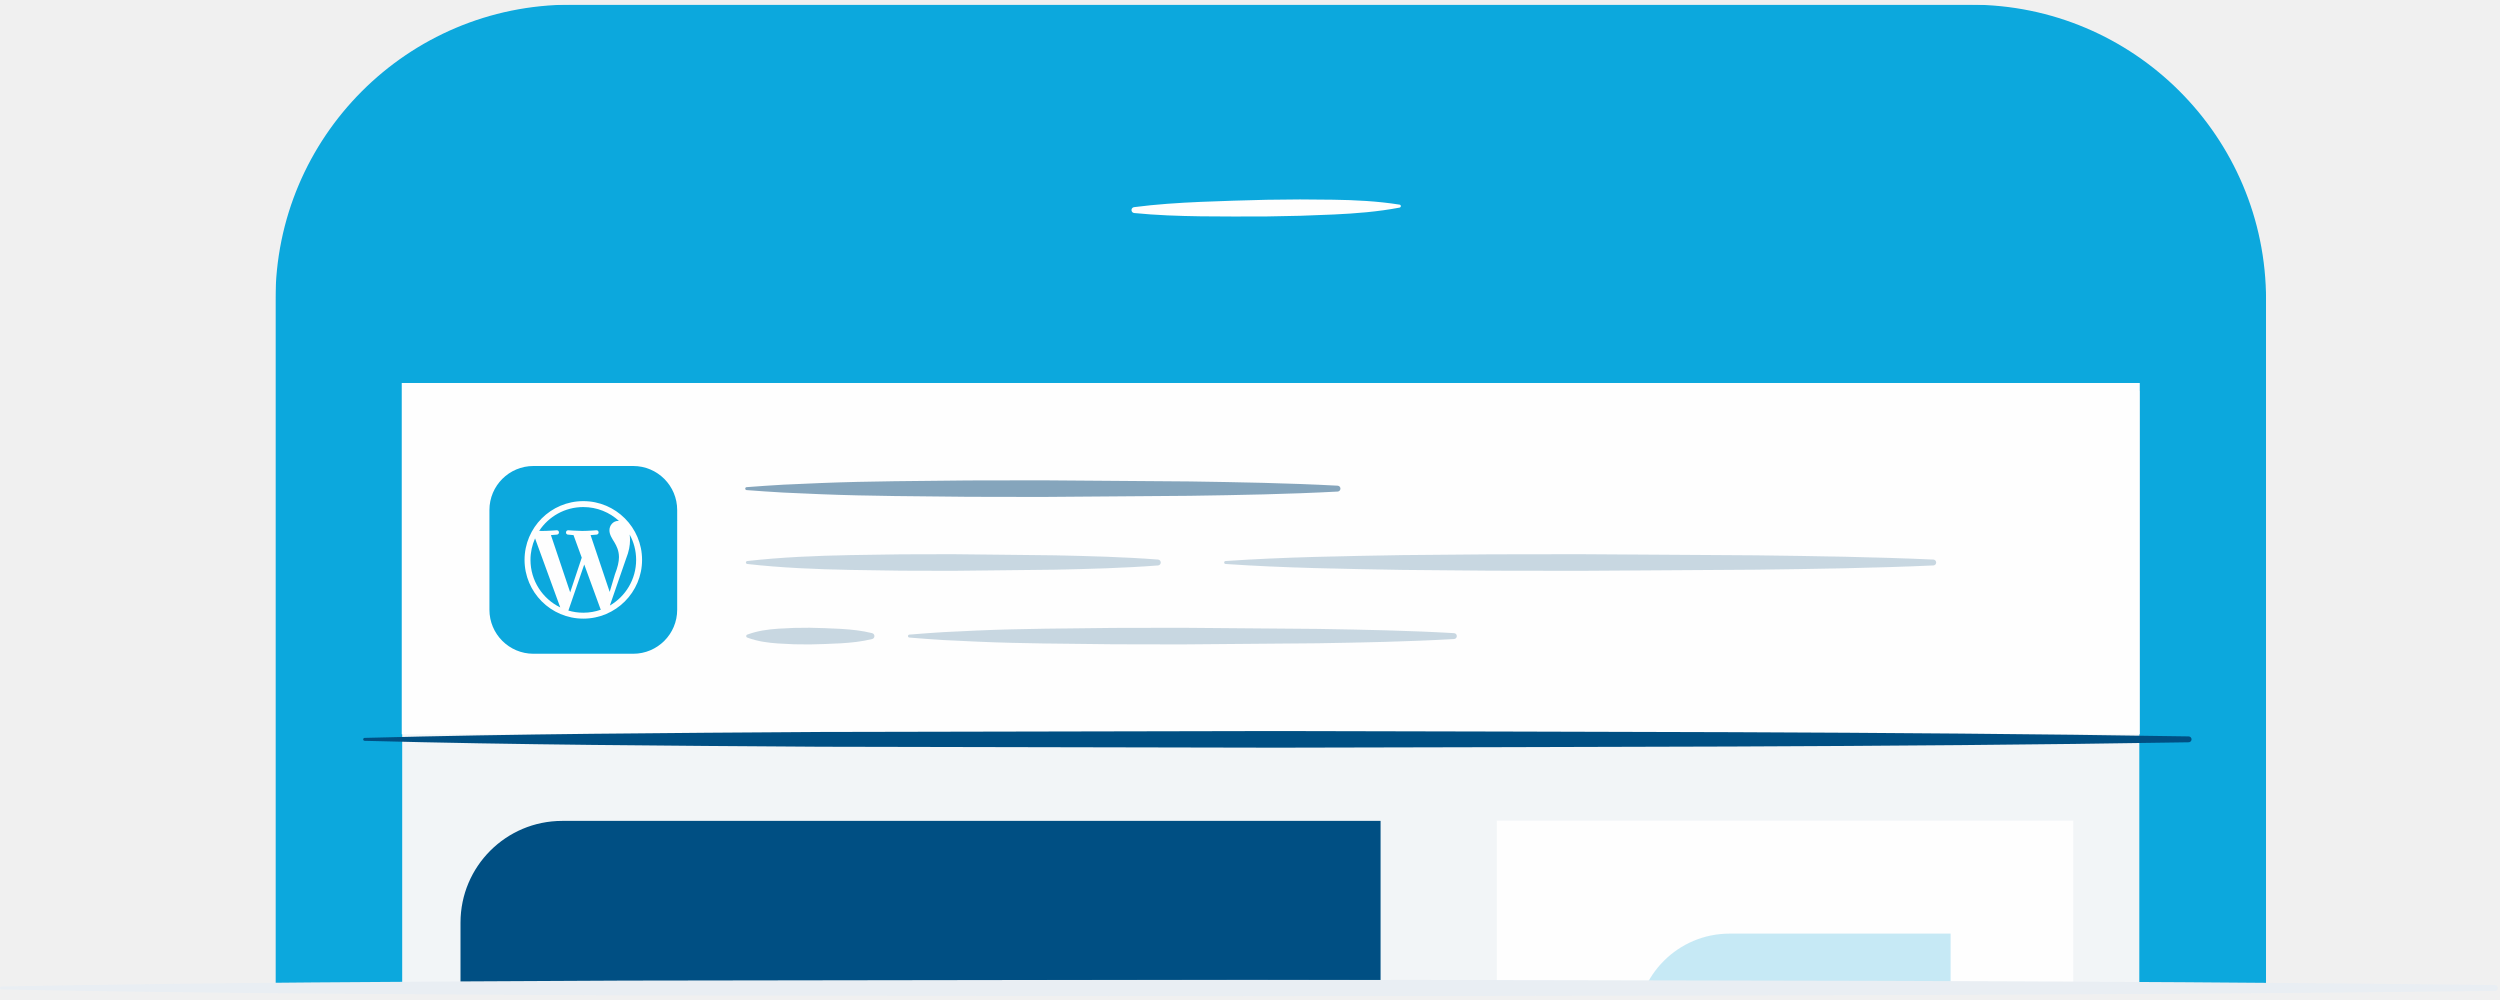
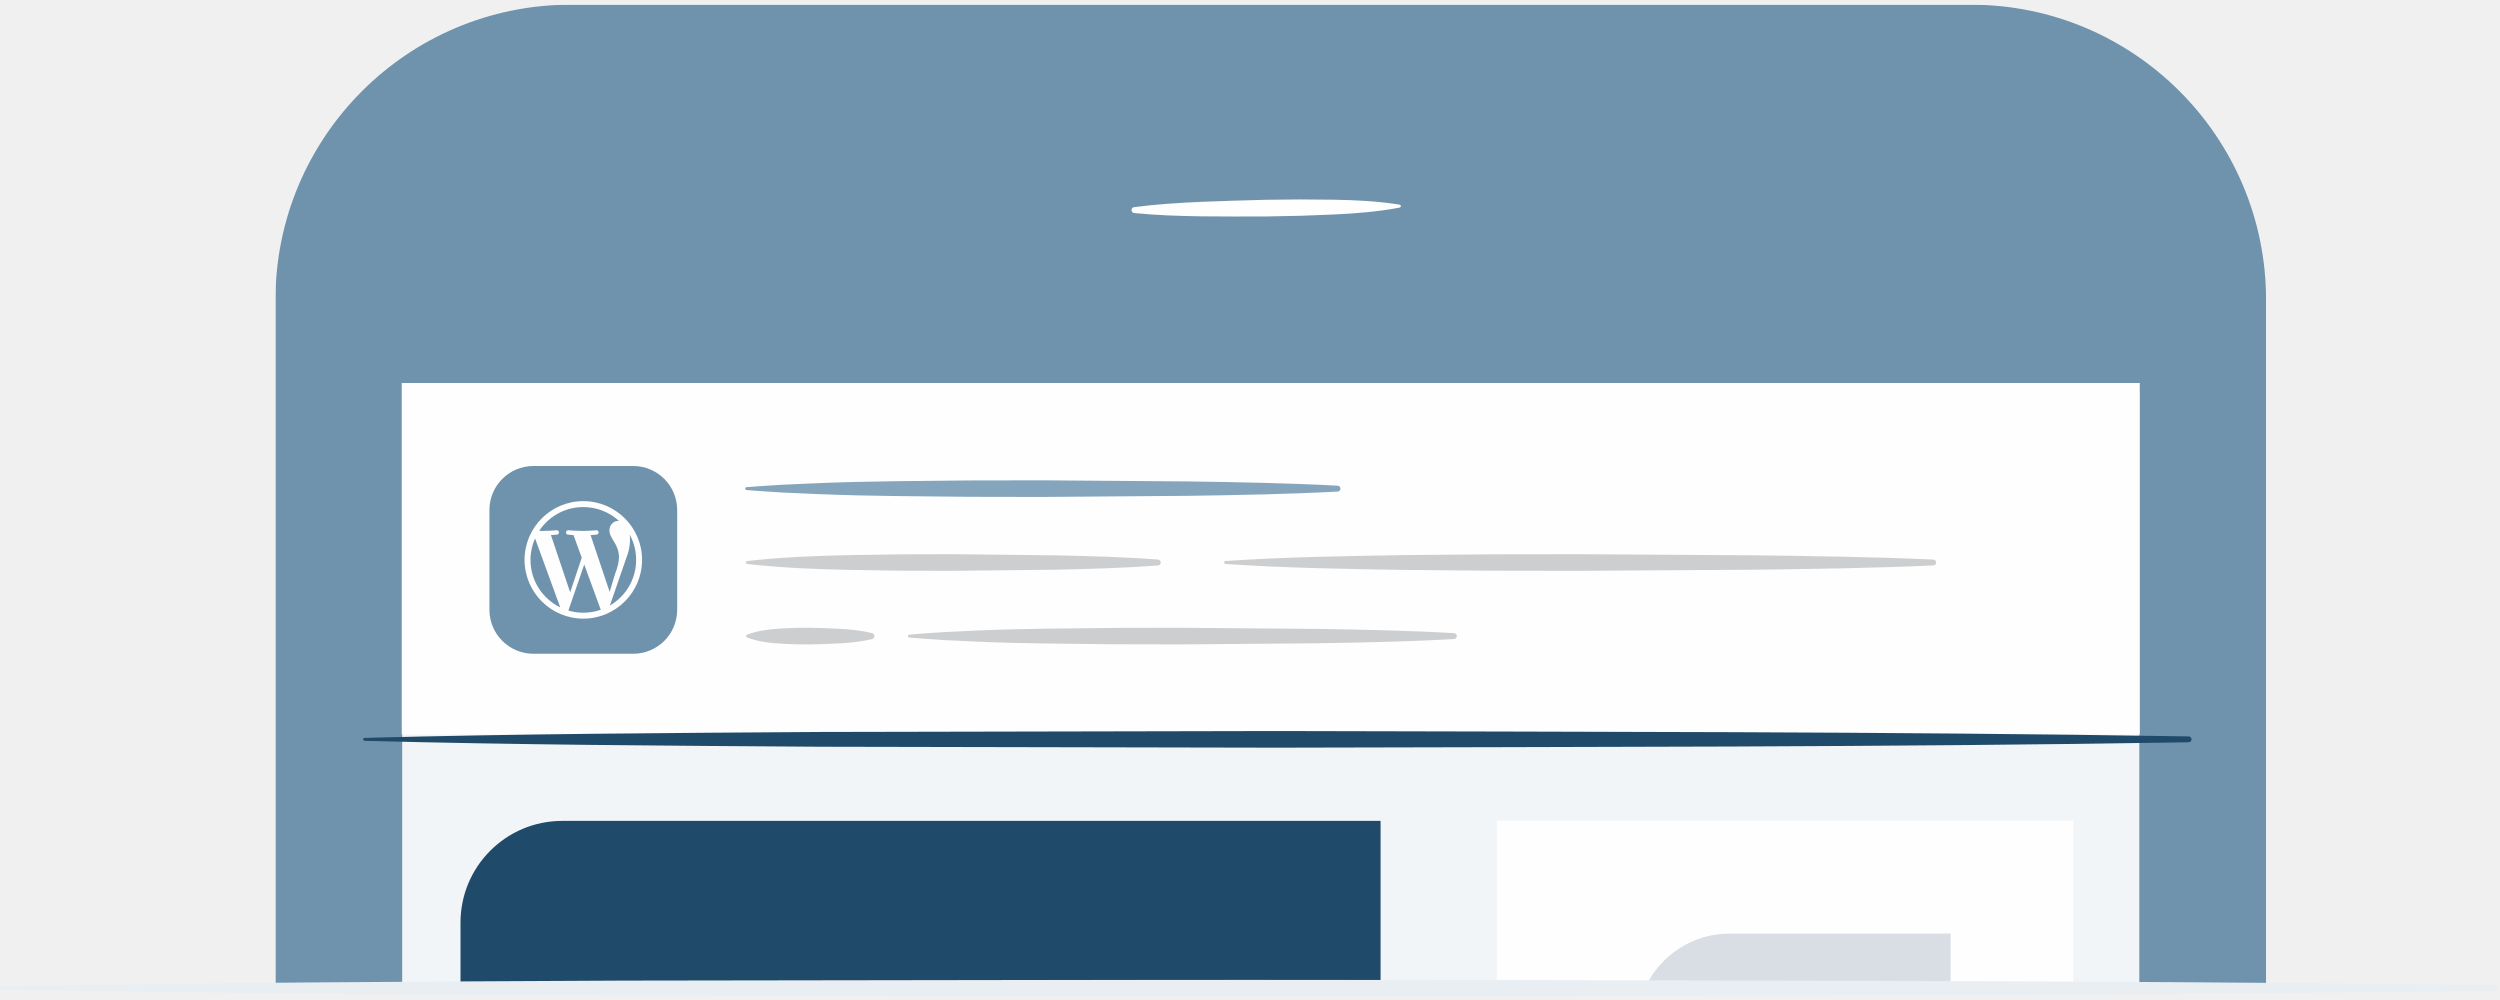
<svg xmlns="http://www.w3.org/2000/svg" xmlns:xlink="http://www.w3.org/1999/xlink" width="340px" height="136px" viewBox="0 0 340 136" version="1.1">
  <defs>
    <polygon id="path-1" points="271.185 134.322 0.46 134.322 0.46 0 271.185 0 271.185 134.322" />
    <polygon id="path-3" points="0.862 135.322 272.837 135.322 272.837 0.364 0.862 0.364" />
    <polygon id="path-5" points="339.716 0.599 339.716 2.862 -3.34272041e-05 2.862 -3.34272041e-05 0.599 339.716 0.599" />
  </defs>
  <g id="Symbols" stroke="none" stroke-width="1" fill="none" fill-rule="evenodd">
    <g id="screens/2FA-enter-code/WP-app/Desktop" transform="translate(-380, -248)">
      <g id="2fa-illo" transform="translate(380, 247)">
        <g id="Group-19" transform="translate(36, 0.636)">
          <g id="Group-3" transform="translate(1, 1)">
            <mask id="mask-2" fill="white">
              <use xlink:href="#path-1" />
            </mask>
            <g id="Clip-2" />
-             <path d="M0.46,434.828 L0.46,40.172 C0.46,17.986 18.446,0 40.632,0 L231.012,0 C253.199,0 271.185,17.986 271.185,40.172 L271.185,434.828 C271.185,457.015 253.199,475 231.012,475 L40.632,475 C18.446,475 0.46,457.015 0.46,434.828" id="Fill-1" fill="#0CA8DD" mask="url(#mask-2)" />
+             <path d="M0.46,434.828 L0.46,40.172 C0.46,17.986 18.446,0 40.632,0 L231.012,0 C253.199,0 271.185,17.986 271.185,40.172 L271.185,434.828 C271.185,457.015 253.199,475 231.012,475 L40.632,475 C18.446,475 0.46,457.015 0.46,434.828" id="Fill-1" fill="#6F93AD" mask="url(#mask-2)" />
          </g>
          <mask id="mask-4" fill="white">
            <use xlink:href="#path-3" />
          </mask>
          <g id="Clip-5" />
          <polygon id="Fill-4" fill="#F2F5F7" mask="url(#mask-4)" points="18.699 397.145 254.946 397.145 254.946 53.55 18.699 53.55" />
          <polygon id="Fill-6" fill="#FEFEFE" mask="url(#mask-4)" points="18.638 100.228 255.008 100.228 255.008 52.451 18.638 52.451" />
          <path d="M154.354,28.596 C151.352,29.168 148.345,29.4 145.337,29.538 L140.825,29.711 L136.311,29.8 C133.301,29.822 130.292,29.812 127.281,29.783 C124.27,29.738 121.258,29.638 118.244,29.336 C118.022,29.314 117.861,29.117 117.883,28.895 C117.902,28.706 118.05,28.56 118.231,28.536 C121.236,28.144 124.243,27.954 127.251,27.82 C130.259,27.7 133.268,27.6 136.277,27.533 L140.791,27.486 L145.307,27.524 C148.318,27.572 151.331,27.714 154.348,28.196 C154.458,28.214 154.534,28.318 154.516,28.429 C154.502,28.515 154.435,28.58 154.354,28.596" id="Fill-7" fill="#FEFEFE" mask="url(#mask-4)" />
          <path d="M65.534,66.617 C67.209,66.469 68.884,66.392 70.558,66.279 L75.582,66.059 C78.932,65.922 82.282,65.858 85.631,65.81 L95.68,65.704 L105.728,65.686 L125.825,65.84 C132.524,65.944 139.223,66.059 145.921,66.417 C146.143,66.429 146.312,66.617 146.3,66.839 C146.289,67.044 146.122,67.206 145.921,67.217 C139.223,67.575 132.524,67.691 125.825,67.794 L105.728,67.949 L95.68,67.93 L85.631,67.825 C82.282,67.777 78.932,67.713 75.582,67.575 L70.558,67.355 C68.884,67.242 67.209,67.165 65.534,67.017 C65.424,67.008 65.342,66.91 65.352,66.8 C65.361,66.701 65.439,66.625 65.534,66.617" id="Fill-8" fill="#85A5BC" mask="url(#mask-4)" />
-           <path d="M65.621,76.665 C70.277,76.138 74.933,75.951 79.589,75.858 L86.573,75.752 L93.558,75.734 L107.526,75.888 C112.182,75.992 116.838,76.106 121.495,76.465 C121.715,76.482 121.88,76.675 121.864,76.896 C121.848,77.096 121.688,77.25 121.495,77.265 C116.838,77.623 112.182,77.739 107.526,77.842 L93.558,77.996 L86.573,77.977 L79.589,77.872 C74.933,77.779 70.277,77.592 65.621,77.065 C65.51,77.052 65.431,76.953 65.443,76.842 C65.454,76.748 65.53,76.675 65.621,76.665" id="Fill-9" fill="#C8D7E1" mask="url(#mask-4)" />
-           <path d="M130.673,76.665 C138.695,76.113 146.717,76 154.739,75.858 L166.773,75.752 L178.806,75.734 L202.872,75.888 C210.895,75.992 218.916,76.106 226.939,76.465 C227.159,76.475 227.33,76.662 227.32,76.883 C227.312,77.091 227.143,77.255 226.939,77.265 C218.916,77.623 210.895,77.739 202.872,77.842 L178.806,77.996 L166.773,77.977 L154.739,77.872 C146.717,77.729 138.695,77.617 130.673,77.065 C130.563,77.058 130.48,76.962 130.486,76.851 C130.493,76.75 130.574,76.672 130.673,76.665" id="Fill-10" fill="#C8D7E1" mask="url(#mask-4)" />
-           <path d="M87.666,86.672 C89.209,86.524 90.753,86.447 92.296,86.334 L96.927,86.113 C100.013,85.977 103.1,85.913 106.187,85.865 L115.448,85.759 L124.708,85.741 L143.229,85.895 C149.403,85.999 155.577,86.113 161.75,86.472 C161.971,86.485 162.14,86.674 162.127,86.895 C162.116,87.101 161.951,87.261 161.75,87.272 C155.577,87.63 149.403,87.746 143.229,87.849 L124.708,88.004 L115.448,87.985 L106.187,87.88 C103.1,87.832 100.013,87.768 96.927,87.63 L92.296,87.41 C90.753,87.297 89.209,87.22 87.666,87.072 C87.556,87.062 87.475,86.964 87.485,86.853 C87.495,86.755 87.572,86.681 87.666,86.672" id="Fill-11" fill="#C8D7E1" mask="url(#mask-4)" />
-           <path d="M65.621,86.672 C67.037,86.145 68.452,85.958 69.868,85.865 L71.992,85.759 L74.115,85.738 C75.531,85.761 76.947,85.817 78.362,85.891 C79.778,85.976 81.194,86.121 82.61,86.472 C82.83,86.527 82.965,86.751 82.911,86.971 C82.872,87.125 82.753,87.236 82.61,87.272 C81.194,87.623 79.778,87.768 78.362,87.854 C76.947,87.928 75.531,87.983 74.115,88.006 L71.992,87.985 L69.868,87.88 C68.452,87.786 67.037,87.6 65.621,87.072 C65.51,87.031 65.454,86.908 65.496,86.797 C65.517,86.737 65.565,86.693 65.621,86.672" id="Fill-12" fill="#C8D7E1" mask="url(#mask-4)" />
-           <path d="M50.114,89.275 L36.547,89.275 C33.242,89.275 30.562,86.597 30.562,83.291 L30.562,69.725 C30.562,66.421 33.242,63.74 36.547,63.74 L50.114,63.74 C53.419,63.74 56.097,66.421 56.097,69.725 L56.097,83.291 C56.097,86.597 53.419,89.275 50.114,89.275" id="Fill-13" fill="#0CA8DD" mask="url(#mask-4)" />
+           <path d="M65.621,76.665 C70.277,76.138 74.933,75.951 79.589,75.858 L86.573,75.752 L93.558,75.734 L107.526,75.888 C112.182,75.992 116.838,76.106 121.495,76.465 C121.715,76.482 121.88,76.675 121.864,76.896 C121.848,77.096 121.688,77.25 121.495,77.265 C116.838,77.623 112.182,77.739 107.526,77.842 L93.558,77.996 L86.573,77.977 L79.589,77.872 C74.933,77.779 70.277,77.592 65.621,77.065 C65.51,77.052 65.431,76.953 65.443,76.842 C65.454,76.748 65.53,76.675 65.621,76.665" id="Fill-9" fill="#CCCED0" mask="url(#mask-4)" />
+           <path d="M130.673,76.665 C138.695,76.113 146.717,76 154.739,75.858 L166.773,75.752 L178.806,75.734 L202.872,75.888 C210.895,75.992 218.916,76.106 226.939,76.465 C227.159,76.475 227.33,76.662 227.32,76.883 C227.312,77.091 227.143,77.255 226.939,77.265 C218.916,77.623 210.895,77.739 202.872,77.842 L178.806,77.996 L166.773,77.977 L154.739,77.872 C146.717,77.729 138.695,77.617 130.673,77.065 C130.563,77.058 130.48,76.962 130.486,76.851 C130.493,76.75 130.574,76.672 130.673,76.665" id="Fill-10" fill="#CCCED0" mask="url(#mask-4)" />
+           <path d="M87.666,86.672 C89.209,86.524 90.753,86.447 92.296,86.334 L96.927,86.113 C100.013,85.977 103.1,85.913 106.187,85.865 L115.448,85.759 L124.708,85.741 L143.229,85.895 C149.403,85.999 155.577,86.113 161.75,86.472 C161.971,86.485 162.14,86.674 162.127,86.895 C162.116,87.101 161.951,87.261 161.75,87.272 C155.577,87.63 149.403,87.746 143.229,87.849 L124.708,88.004 L115.448,87.985 L106.187,87.88 C103.1,87.832 100.013,87.768 96.927,87.63 L92.296,87.41 C90.753,87.297 89.209,87.22 87.666,87.072 C87.556,87.062 87.475,86.964 87.485,86.853 C87.495,86.755 87.572,86.681 87.666,86.672" id="Fill-11" fill="#CCCED0" mask="url(#mask-4)" />
+           <path d="M65.621,86.672 C67.037,86.145 68.452,85.958 69.868,85.865 L71.992,85.759 L74.115,85.738 C75.531,85.761 76.947,85.817 78.362,85.891 C79.778,85.976 81.194,86.121 82.61,86.472 C82.83,86.527 82.965,86.751 82.911,86.971 C82.872,87.125 82.753,87.236 82.61,87.272 C81.194,87.623 79.778,87.768 78.362,87.854 C76.947,87.928 75.531,87.983 74.115,88.006 L71.992,87.985 L69.868,87.88 C68.452,87.786 67.037,87.6 65.621,87.072 C65.51,87.031 65.454,86.908 65.496,86.797 C65.517,86.737 65.565,86.693 65.621,86.672" id="Fill-12" fill="#CCCED0" mask="url(#mask-4)" />
+           <path d="M50.114,89.275 L36.547,89.275 C33.242,89.275 30.562,86.597 30.562,83.291 L30.562,69.725 C30.562,66.421 33.242,63.74 36.547,63.74 L50.114,63.74 C53.419,63.74 56.097,66.421 56.097,69.725 L56.097,83.291 C56.097,86.597 53.419,89.275 50.114,89.275" id="Fill-13" fill="#6F93AD" mask="url(#mask-4)" />
          <path d="M46.942,82.718 L49.136,76.373 C49.546,75.348 49.683,74.529 49.683,73.8 C49.683,73.536 49.665,73.29 49.634,73.061 C50.195,74.085 50.514,75.259 50.514,76.508 C50.514,79.158 49.078,81.472 46.942,82.718 L46.942,82.718 Z M44.32,73.139 C44.753,73.117 45.142,73.072 45.142,73.072 C45.529,73.026 45.484,72.457 45.097,72.479 C45.097,72.479 43.933,72.571 43.182,72.571 C42.476,72.571 41.29,72.479 41.29,72.479 C40.902,72.457 40.857,73.049 41.244,73.072 C41.244,73.072 41.61,73.117 41.998,73.139 L43.117,76.206 L41.544,80.922 L38.928,73.139 C39.361,73.117 39.751,73.072 39.751,73.072 C40.137,73.026 40.092,72.457 39.705,72.479 C39.705,72.479 38.541,72.571 37.79,72.571 C37.655,72.571 37.496,72.567 37.327,72.562 C38.612,70.612 40.82,69.324 43.33,69.324 C45.2,69.324 46.903,70.039 48.181,71.21 C48.15,71.208 48.12,71.204 48.088,71.204 C47.383,71.204 46.882,71.819 46.882,72.479 C46.882,73.072 47.224,73.572 47.588,74.164 C47.861,74.643 48.18,75.258 48.18,76.146 C48.18,76.761 47.998,77.534 47.633,78.468 L46.917,80.863 L44.32,73.139 Z M43.33,83.693 C42.625,83.693 41.944,83.59 41.3,83.401 L43.456,77.136 L45.665,83.187 C45.679,83.222 45.697,83.255 45.716,83.285 C44.969,83.548 44.167,83.693 43.33,83.693 L43.33,83.693 Z M36.146,76.508 C36.146,75.467 36.369,74.478 36.768,73.584 L40.195,82.974 C37.798,81.809 36.146,79.352 36.146,76.508 L36.146,76.508 Z M43.33,68.517 C38.924,68.517 35.339,72.102 35.339,76.508 C35.339,80.914 38.924,84.499 43.33,84.499 C47.736,84.499 51.321,80.914 51.321,76.508 C51.321,72.102 47.736,68.517 43.33,68.517 L43.33,68.517 Z" id="Fill-14" fill="#FEFEFE" mask="url(#mask-4)" />
-           <path d="M13.588,100.716 C34.26,100.165 54.933,100.049 75.606,99.911 L137.624,99.785 C178.968,99.905 220.314,99.837 261.659,100.516 C261.879,100.52 262.056,100.702 262.052,100.923 C262.048,101.139 261.874,101.312 261.659,101.316 C220.314,101.996 178.968,101.927 137.624,102.048 L75.606,101.921 C54.933,101.783 34.26,101.667 13.588,101.116 C13.478,101.113 13.39,101.021 13.393,100.911 C13.396,100.804 13.483,100.719 13.588,100.716" id="Fill-15" fill="#004F83" mask="url(#mask-4)" />
+           <path d="M13.588,100.716 C34.26,100.165 54.933,100.049 75.606,99.911 L137.624,99.785 C178.968,99.905 220.314,99.837 261.659,100.516 C261.879,100.52 262.056,100.702 262.052,100.923 C262.048,101.139 261.874,101.312 261.659,101.316 C220.314,101.996 178.968,101.927 137.624,102.048 L75.606,101.921 C54.933,101.783 34.26,101.667 13.588,101.116 C13.478,101.113 13.39,101.021 13.393,100.911 C13.396,100.804 13.483,100.719 13.588,100.716" id="Fill-15" fill="#204A69" mask="url(#mask-4)" />
          <polyline id="Fill-16" fill="#FEFEFE" mask="url(#mask-4)" points="245.961 243.953 167.567 243.953 167.567 111.973 245.961 111.973" />
-           <path d="M216.156,167.487 L186.588,167.487 L186.588,139.975 C186.588,132.994 192.246,127.336 199.227,127.336 L229.284,127.336 L229.284,154.359 C229.284,161.609 223.406,167.487 216.156,167.487" id="Fill-17" fill="#C6E9F5" mask="url(#mask-4)" />
-           <path d="M140.251,134.395 L26.629,134.395 L26.629,125.837 C26.629,118.199 32.821,112.006 40.459,112.006 L151.759,112.006 L151.759,134.395" id="Fill-18" fill="#004F83" mask="url(#mask-4)" />
+           <path d="M216.156,167.487 L186.588,167.487 L186.588,139.975 C186.588,132.994 192.246,127.336 199.227,127.336 L229.284,127.336 L229.284,154.359 C229.284,161.609 223.406,167.487 216.156,167.487" id="Fill-17" fill="#D8DEE4" mask="url(#mask-4)" />
+           <path d="M140.251,134.395 L26.629,134.395 L26.629,125.837 C26.629,118.199 32.821,112.006 40.459,112.006 L151.759,112.006 L151.759,134.395" id="Fill-18" fill="#204A69" mask="url(#mask-4)" />
        </g>
        <g id="Group-22" transform="translate(0, 133.636)">
          <mask id="mask-6" fill="white">
            <use xlink:href="#path-5" />
          </mask>
          <g id="Clip-21" />
          <path d="M0.196,1.53 C28.457,0.979 56.717,0.863 84.977,0.725 L169.758,0.599 C226.279,0.719 282.8,0.651 339.321,1.33 C339.542,1.333 339.718,1.514 339.717,1.735 C339.714,1.952 339.537,2.127 339.321,2.13 C282.8,2.81 226.279,2.741 169.758,2.862 L84.977,2.735 C56.717,2.597 28.457,2.481 0.196,1.93 C0.086,1.928 -0.002,1.837 -2.77555756e-17,1.726 C0.002,1.618 0.09,1.532 0.196,1.53" id="Fill-20" fill="#E9EEF3" mask="url(#mask-6)" />
        </g>
      </g>
    </g>
  </g>
</svg>
